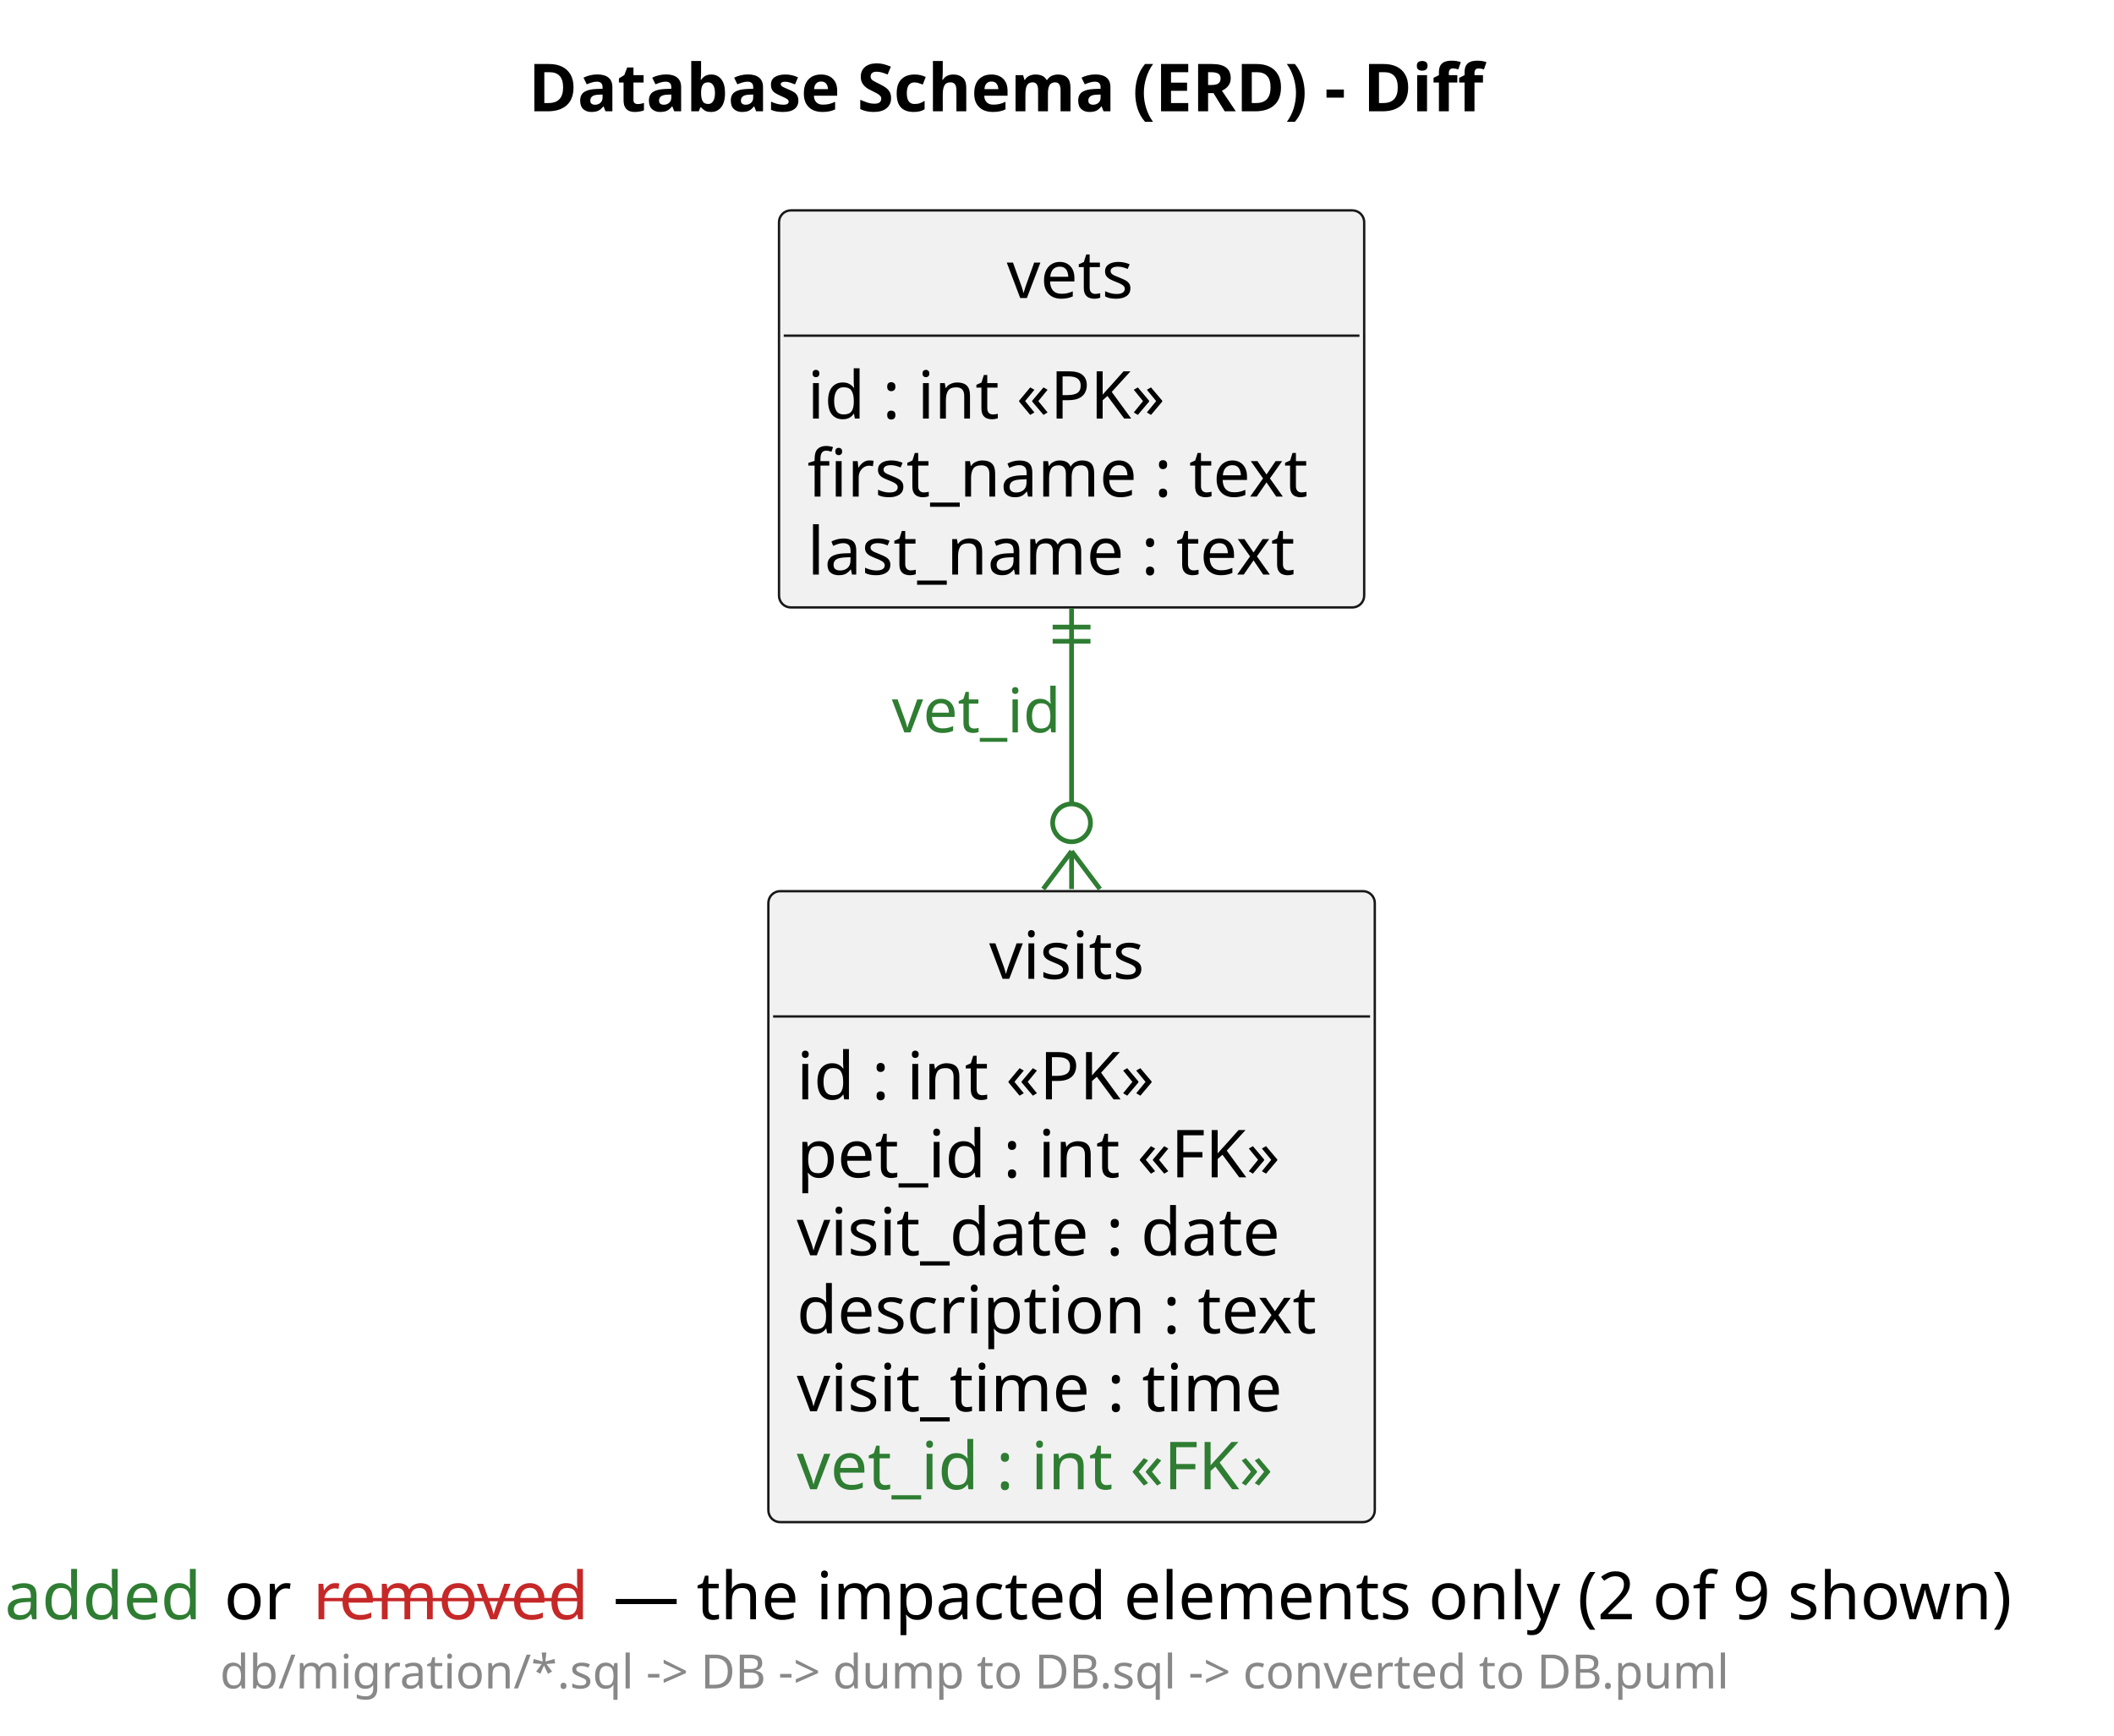
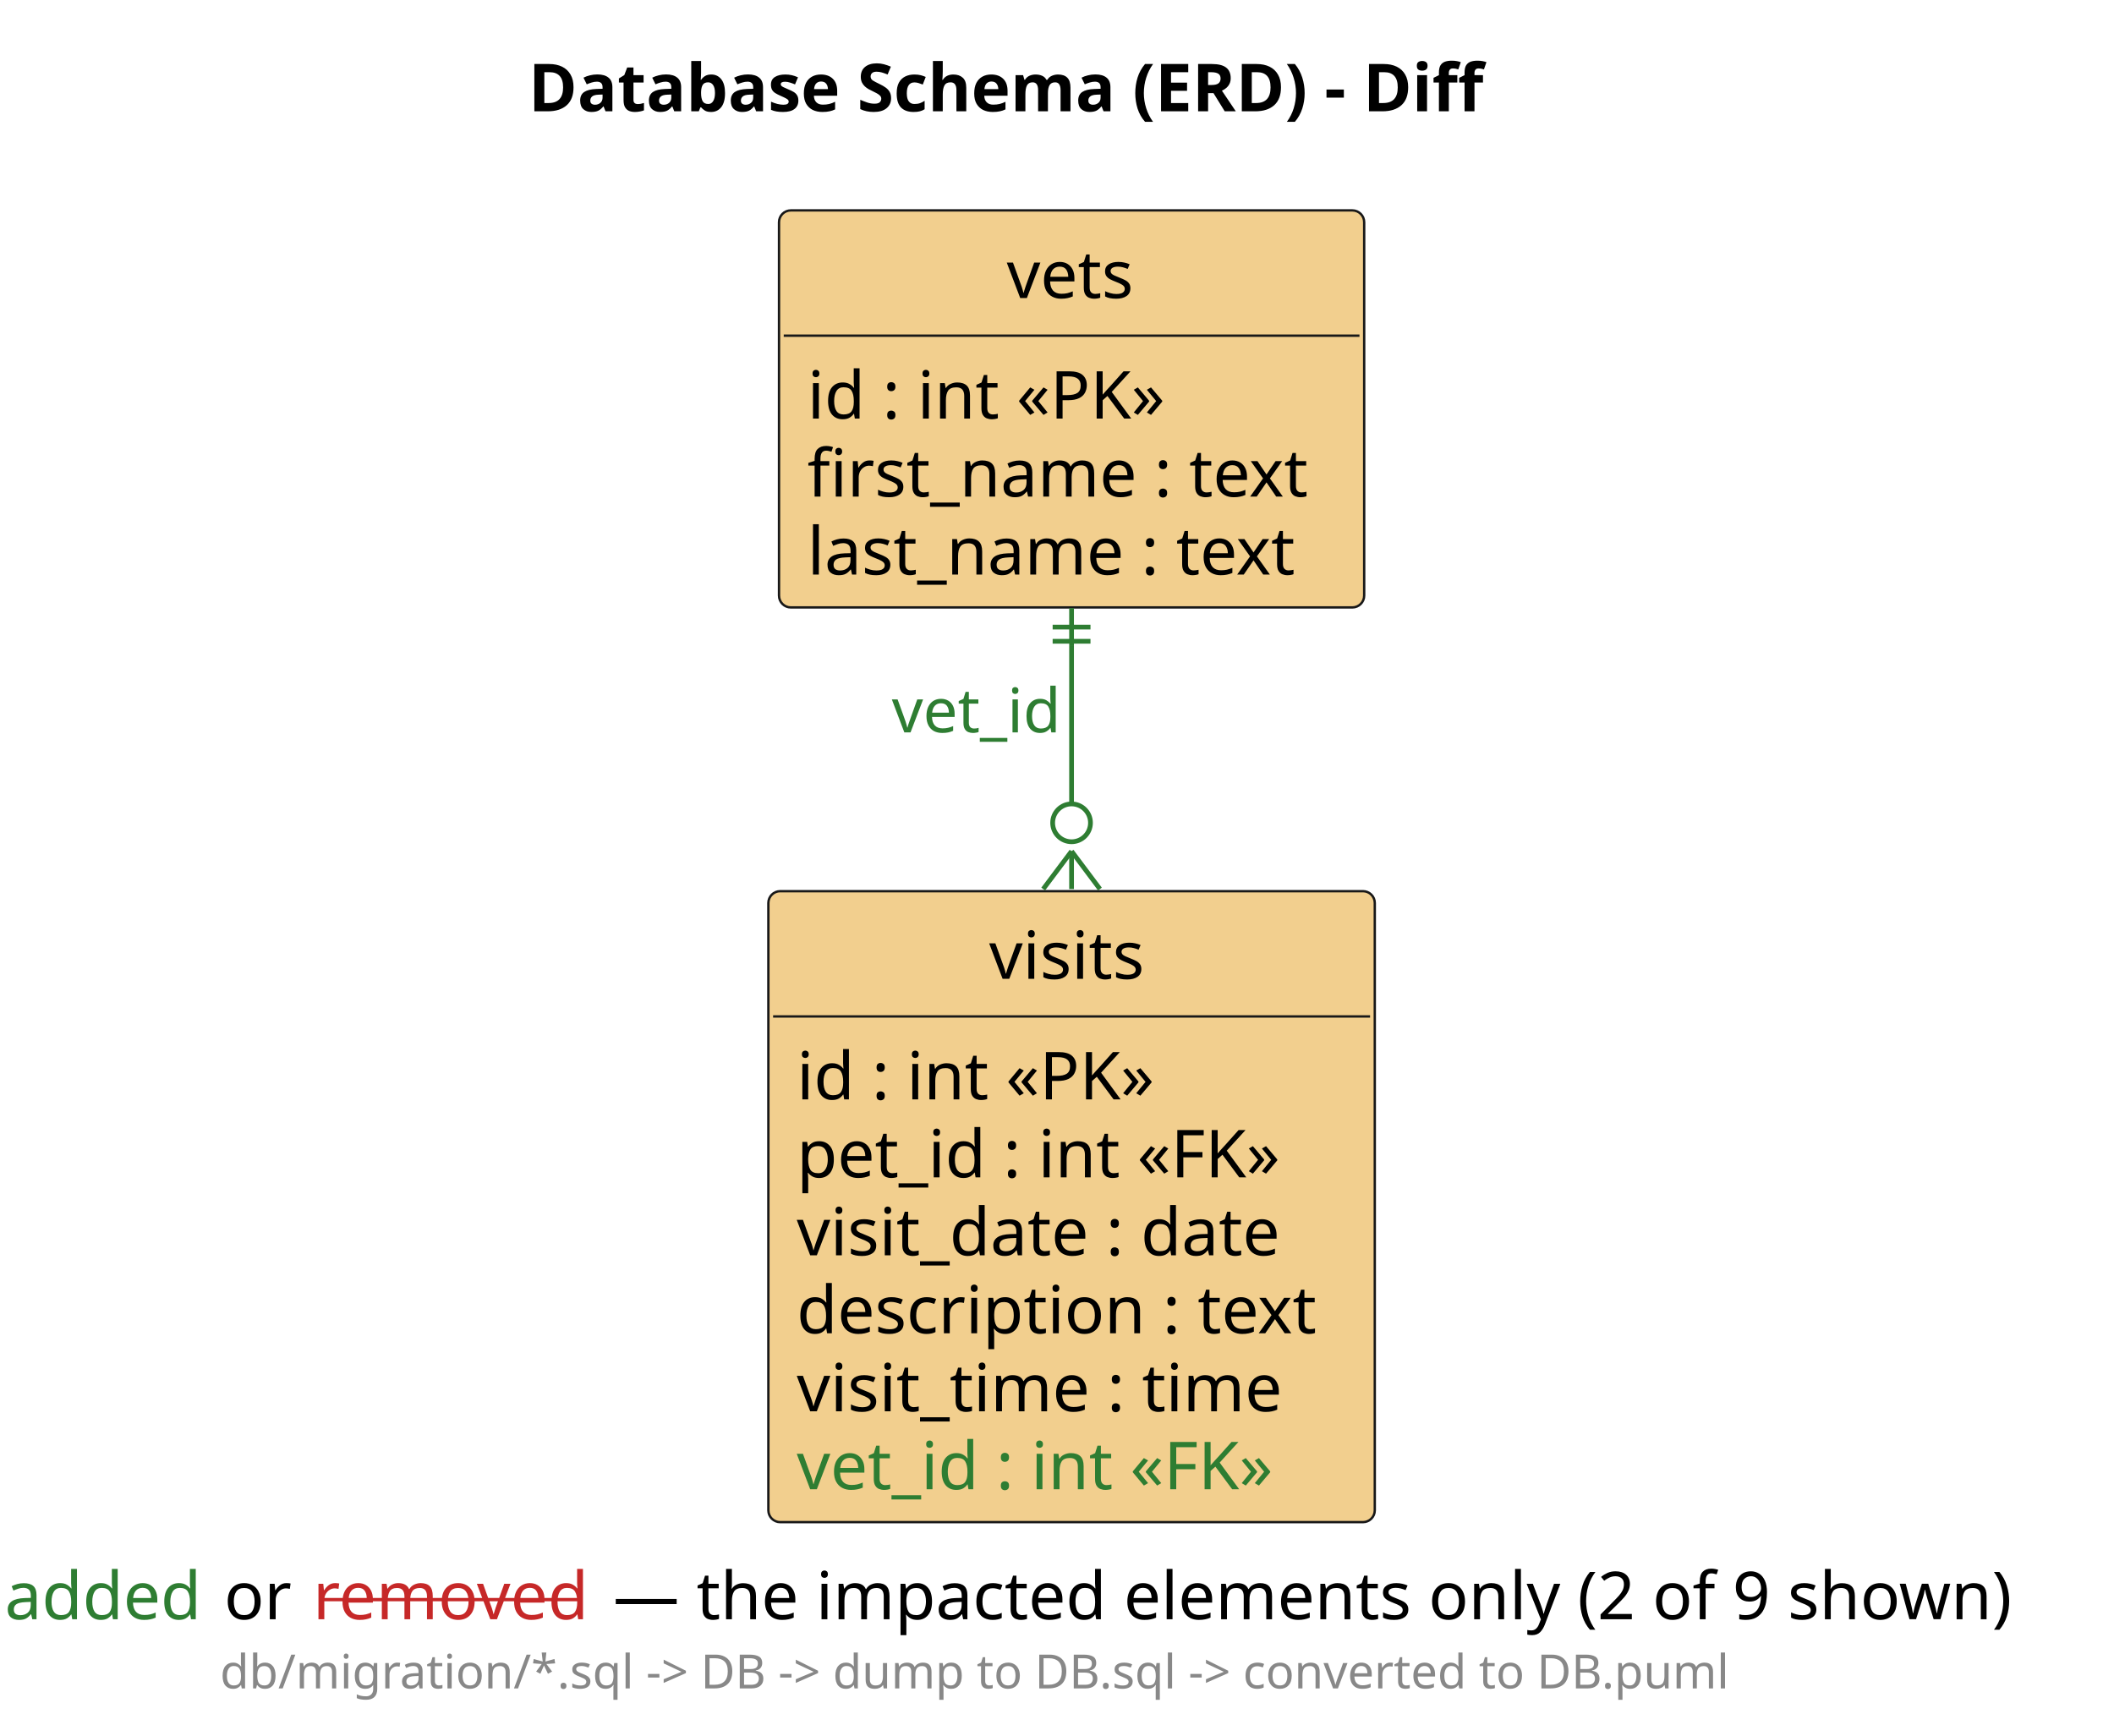
<svg xmlns="http://www.w3.org/2000/svg" contentStyleType="text/css" data-diagram-type="CLASS" height="367px" preserveAspectRatio="none" style="width:447px;height:367px;background:#FFFFFF;" version="1.1" viewBox="0 0 447 367" width="447px" zoomAndPan="magnify">
  <defs />
  <g>
    <g class="title" data-source-line="3">
      <text fill="#000000" font-family="sans-serif" font-size="14" font-weight="bold" lengthAdjust="spacing" textLength="215.722" x="111.722" y="23.535">Database Schema (ERD) - Diff</text>
    </g>
    <g class="entity" data-qualified-name="vets" data-source-line="8" id="ent0002">
-       <rect fill="#F1F1F1" height="83.953" rx="2.5" ry="2.5" style="stroke:#181818;stroke-width:0.5;" width="123.733" x="164.72" y="44.488" />
+       <rect fill="#F2CF8E" height="83.953" rx="2.5" ry="2.5" style="stroke:#181818;stroke-width:0.5;" width="123.733" x="164.72" y="44.488" />
      <text fill="#000000" font-family="sans-serif" font-size="14" lengthAdjust="spacing" textLength="27.419" x="212.877" y="63.023">vets</text>
      <line style="stroke:#181818;stroke-width:0.5;" x1="165.72" x2="287.454" y1="70.977" y2="70.977" />
      <text fill="#000000" font-family="sans-serif" font-size="14" lengthAdjust="spacing" textLength="80.097" x="170.72" y="88.512">id : int «PK»</text>
      <text fill="#000000" font-family="sans-serif" font-size="14" lengthAdjust="spacing" textLength="111.733" x="170.72" y="105">first_name : text</text>
      <text fill="#000000" font-family="sans-serif" font-size="14" lengthAdjust="spacing" textLength="108.589" x="170.72" y="121.488">last_name : text</text>
    </g>
    <g class="entity" data-qualified-name="visits" data-source-line="13" id="ent0003">
-       <rect fill="#F1F1F1" height="133.418" rx="2.5" ry="2.5" style="stroke:#181818;stroke-width:0.5;" width="128.225" x="162.47" y="188.438" />
+       <rect fill="#F2CF8E" height="133.418" rx="2.5" ry="2.5" style="stroke:#181818;stroke-width:0.5;" width="128.225" x="162.47" y="188.438" />
      <text fill="#000000" font-family="sans-serif" font-size="14" lengthAdjust="spacing" textLength="34.85" x="209.158" y="206.973">visits</text>
      <line style="stroke:#181818;stroke-width:0.5;" x1="163.47" x2="289.695" y1="214.927" y2="214.927" />
      <text fill="#000000" font-family="sans-serif" font-size="14" lengthAdjust="spacing" textLength="80.097" x="168.47" y="232.462">id : int «PK»</text>
      <text fill="#000000" font-family="sans-serif" font-size="14" lengthAdjust="spacing" textLength="108.712" x="168.47" y="248.95">pet_id : int «FK»</text>
      <text fill="#000000" font-family="sans-serif" font-size="14" lengthAdjust="spacing" textLength="107.16" x="168.47" y="265.438">visit_date : date</text>
      <text fill="#000000" font-family="sans-serif" font-size="14" lengthAdjust="spacing" textLength="116.225" x="168.47" y="281.927">description : text</text>
      <text fill="#000000" font-family="sans-serif" font-size="14" lengthAdjust="spacing" textLength="108.309" x="168.47" y="298.415">visit_time : time</text>
      <text fill="#2E7D32" font-family="sans-serif" font-size="14" lengthAdjust="spacing" textLength="107.147" x="168.47" y="314.903">vet_id : int «FK»</text>
    </g>
    <g class="link" data-entity-1="ent0002" data-entity-2="ent0003" data-link-type="crowfoot" data-source-line="22" id="lnk4">
      <path codeLine="22" d="M226.58,136.598 C226.58,154.548 226.58,149.948 226.58,169.988" fill="none" id="vets-visits" style="stroke:#2E7D32;stroke-width:1;" />
      <line style="stroke:#2E7D32;stroke-width:1;" x1="222.58" x2="230.58" y1="132.598" y2="132.598" />
      <line style="stroke:#2E7D32;stroke-width:1;" x1="222.58" x2="230.58" y1="135.598" y2="135.598" />
      <line style="stroke:#2E7D32;stroke-width:1;" x1="226.58" x2="226.58" y1="136.598" y2="128.598" />
      <line style="stroke:#2E7D32;stroke-width:1;" x1="226.58" x2="232.58" y1="179.988" y2="187.988" />
      <line style="stroke:#2E7D32;stroke-width:1;" x1="226.58" x2="220.58" y1="179.988" y2="187.988" />
      <line style="stroke:#2E7D32;stroke-width:1;" x1="226.58" x2="226.58" y1="179.988" y2="187.988" />
      <ellipse cx="226.58" cy="173.988" fill="none" rx="4" ry="4" style="stroke:#2E7D32;stroke-width:1;" />
      <text fill="#2E7D32" font-family="sans-serif" font-size="13" lengthAdjust="spacing" textLength="37.273" x="188.58" y="154.857">vet_id</text>
    </g>
    <g class="caption" data-source-line="1">
      <text fill="#2E7D32" font-family="sans-serif" font-size="14" lengthAdjust="spacing" textLength="41.966" x="1" y="342.391">added</text>
      <text fill="#000000" font-family="sans-serif" font-size="14" lengthAdjust="spacing" textLength="14.328" x="47.395" y="342.391">or</text>
      <text fill="#C62828" font-family="sans-serif" font-size="14" lengthAdjust="spacing" text-decoration="line-through" textLength="59.056" x="66.153" y="342.391">removed</text>
      <text fill="#000000" font-family="sans-serif" font-size="14" lengthAdjust="spacing" textLength="308.526" x="129.639" y="342.391">— the impacted elements only (2 of 9 shown)</text>
    </g>
    <g class="footer" data-source-line="4">
      <text fill="#888888" font-family="sans-serif" font-size="10" lengthAdjust="spacing" textLength="346.118" x="46.523" y="357.012">db/migration/*.sql -&gt; DB -&gt; dump to DB.sql -&gt; converted to DB.puml</text>
    </g>
  </g>
</svg>
